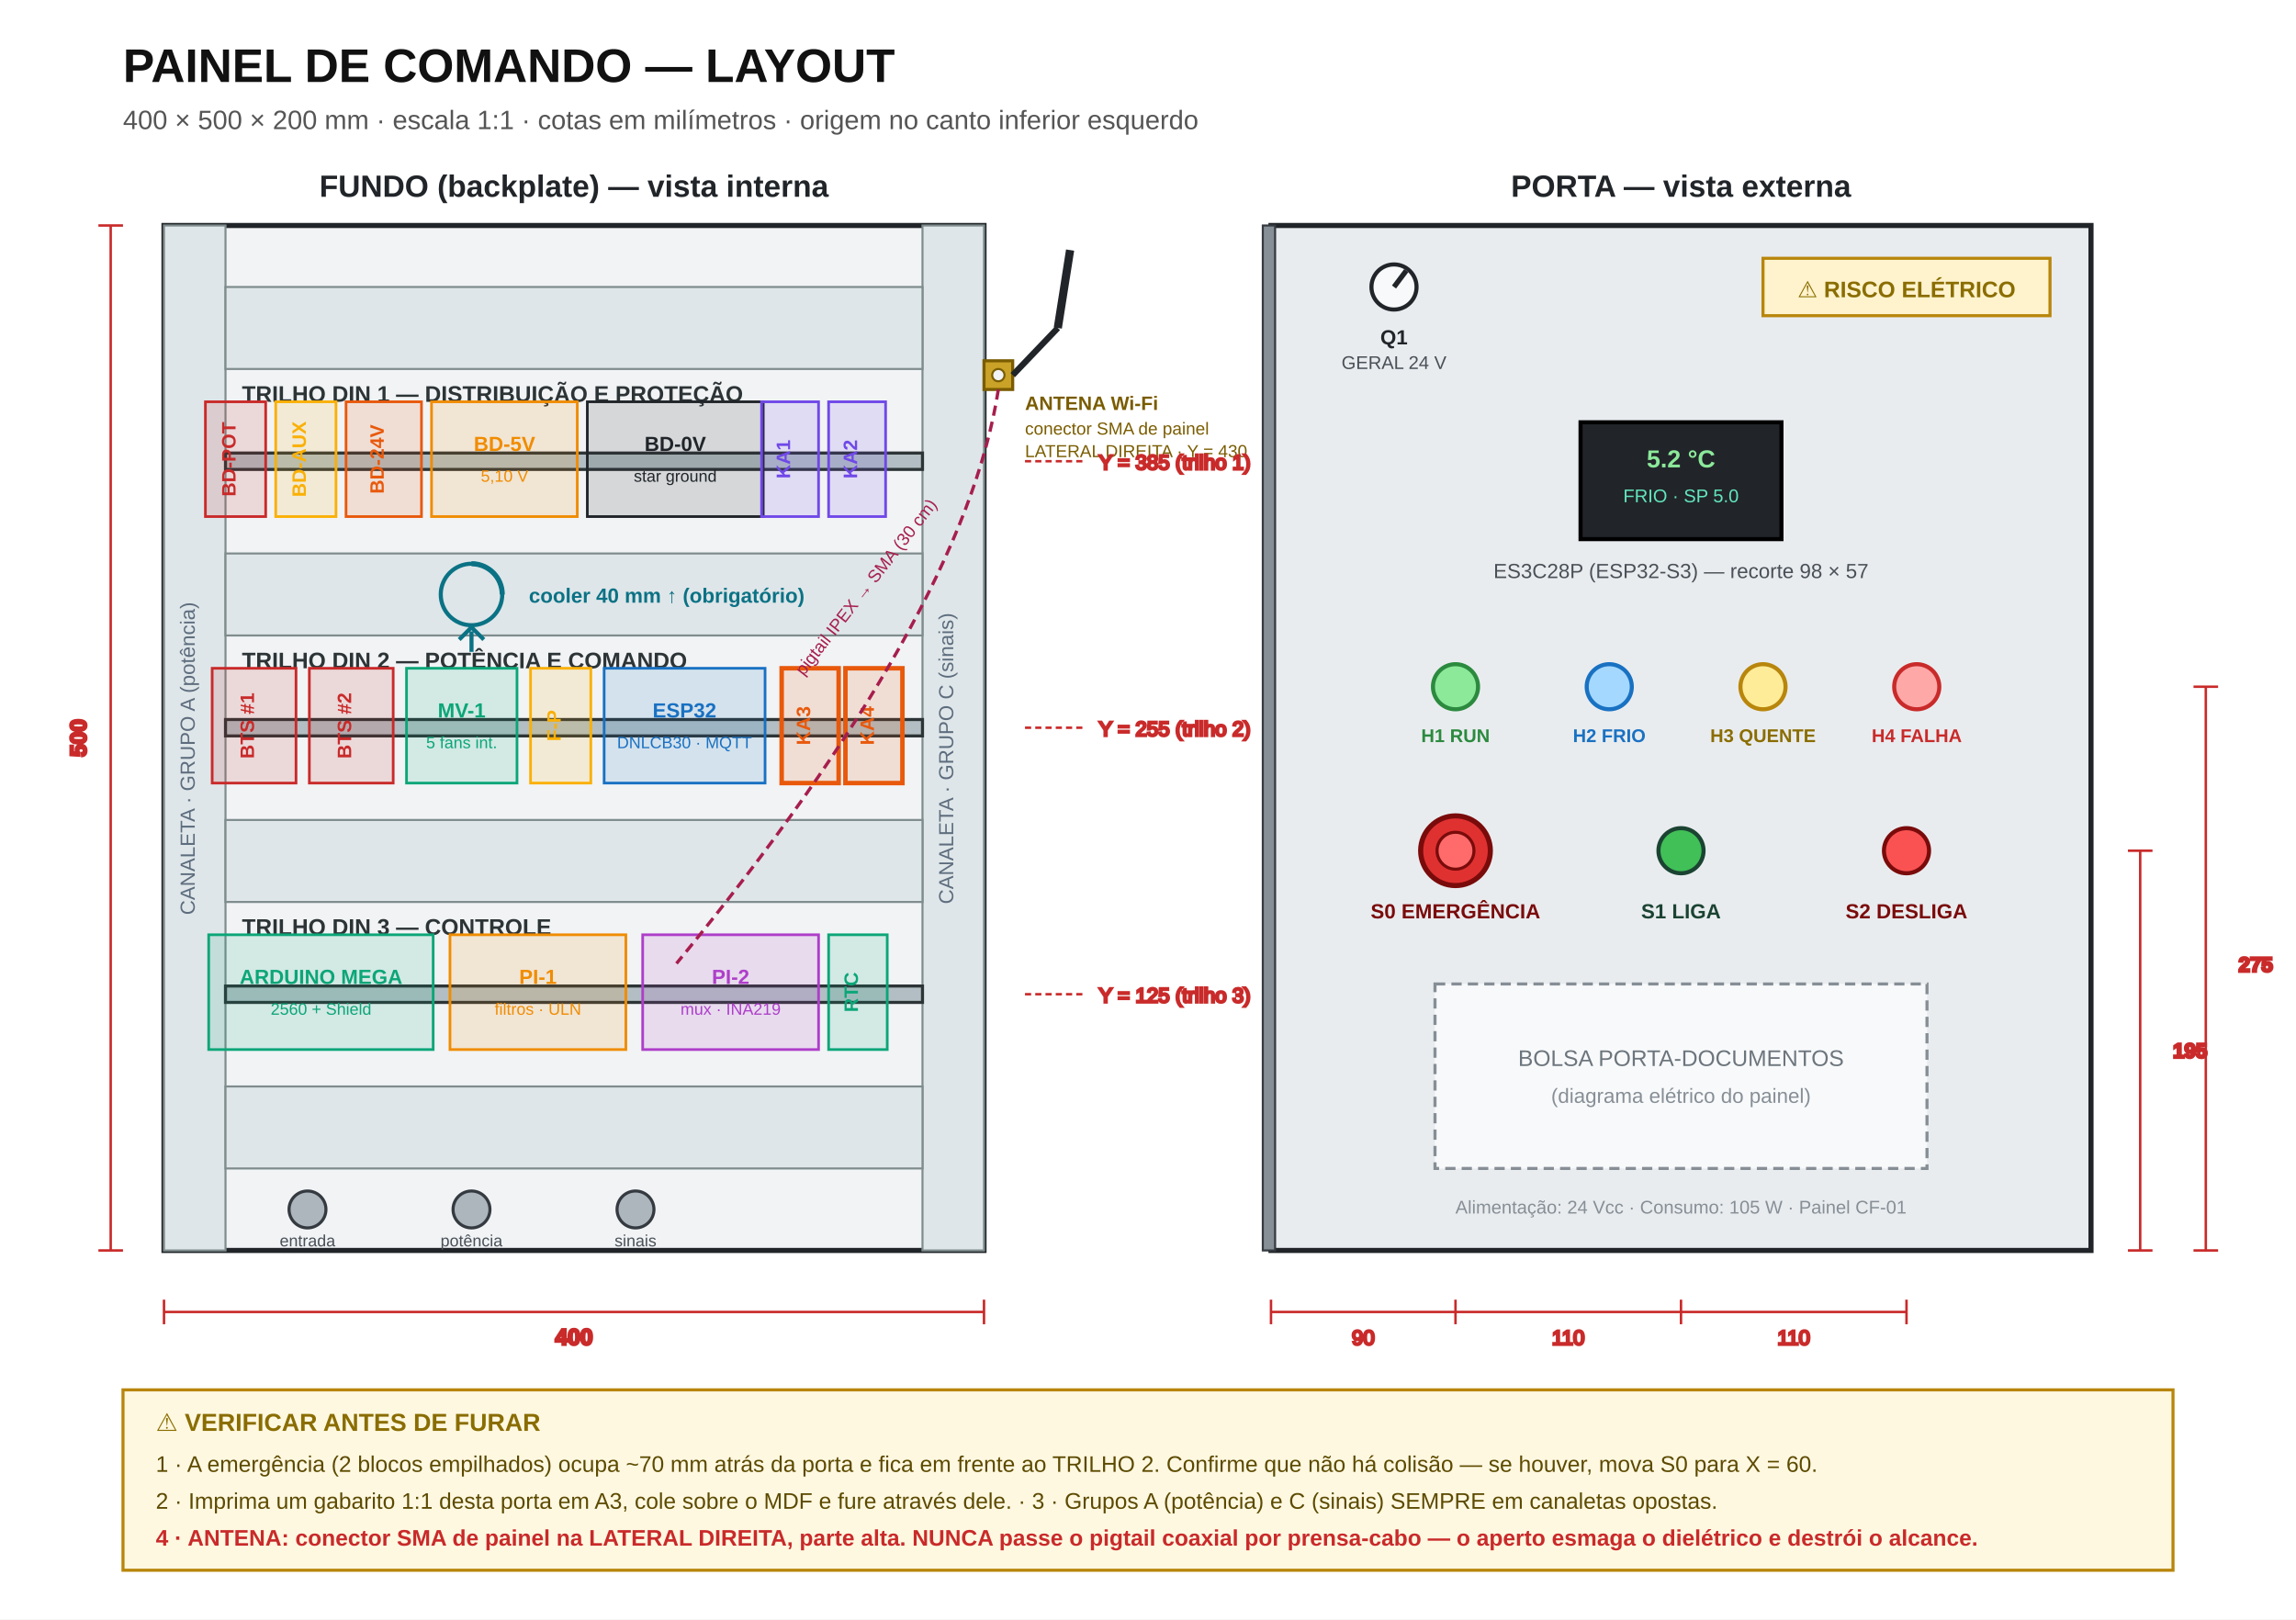
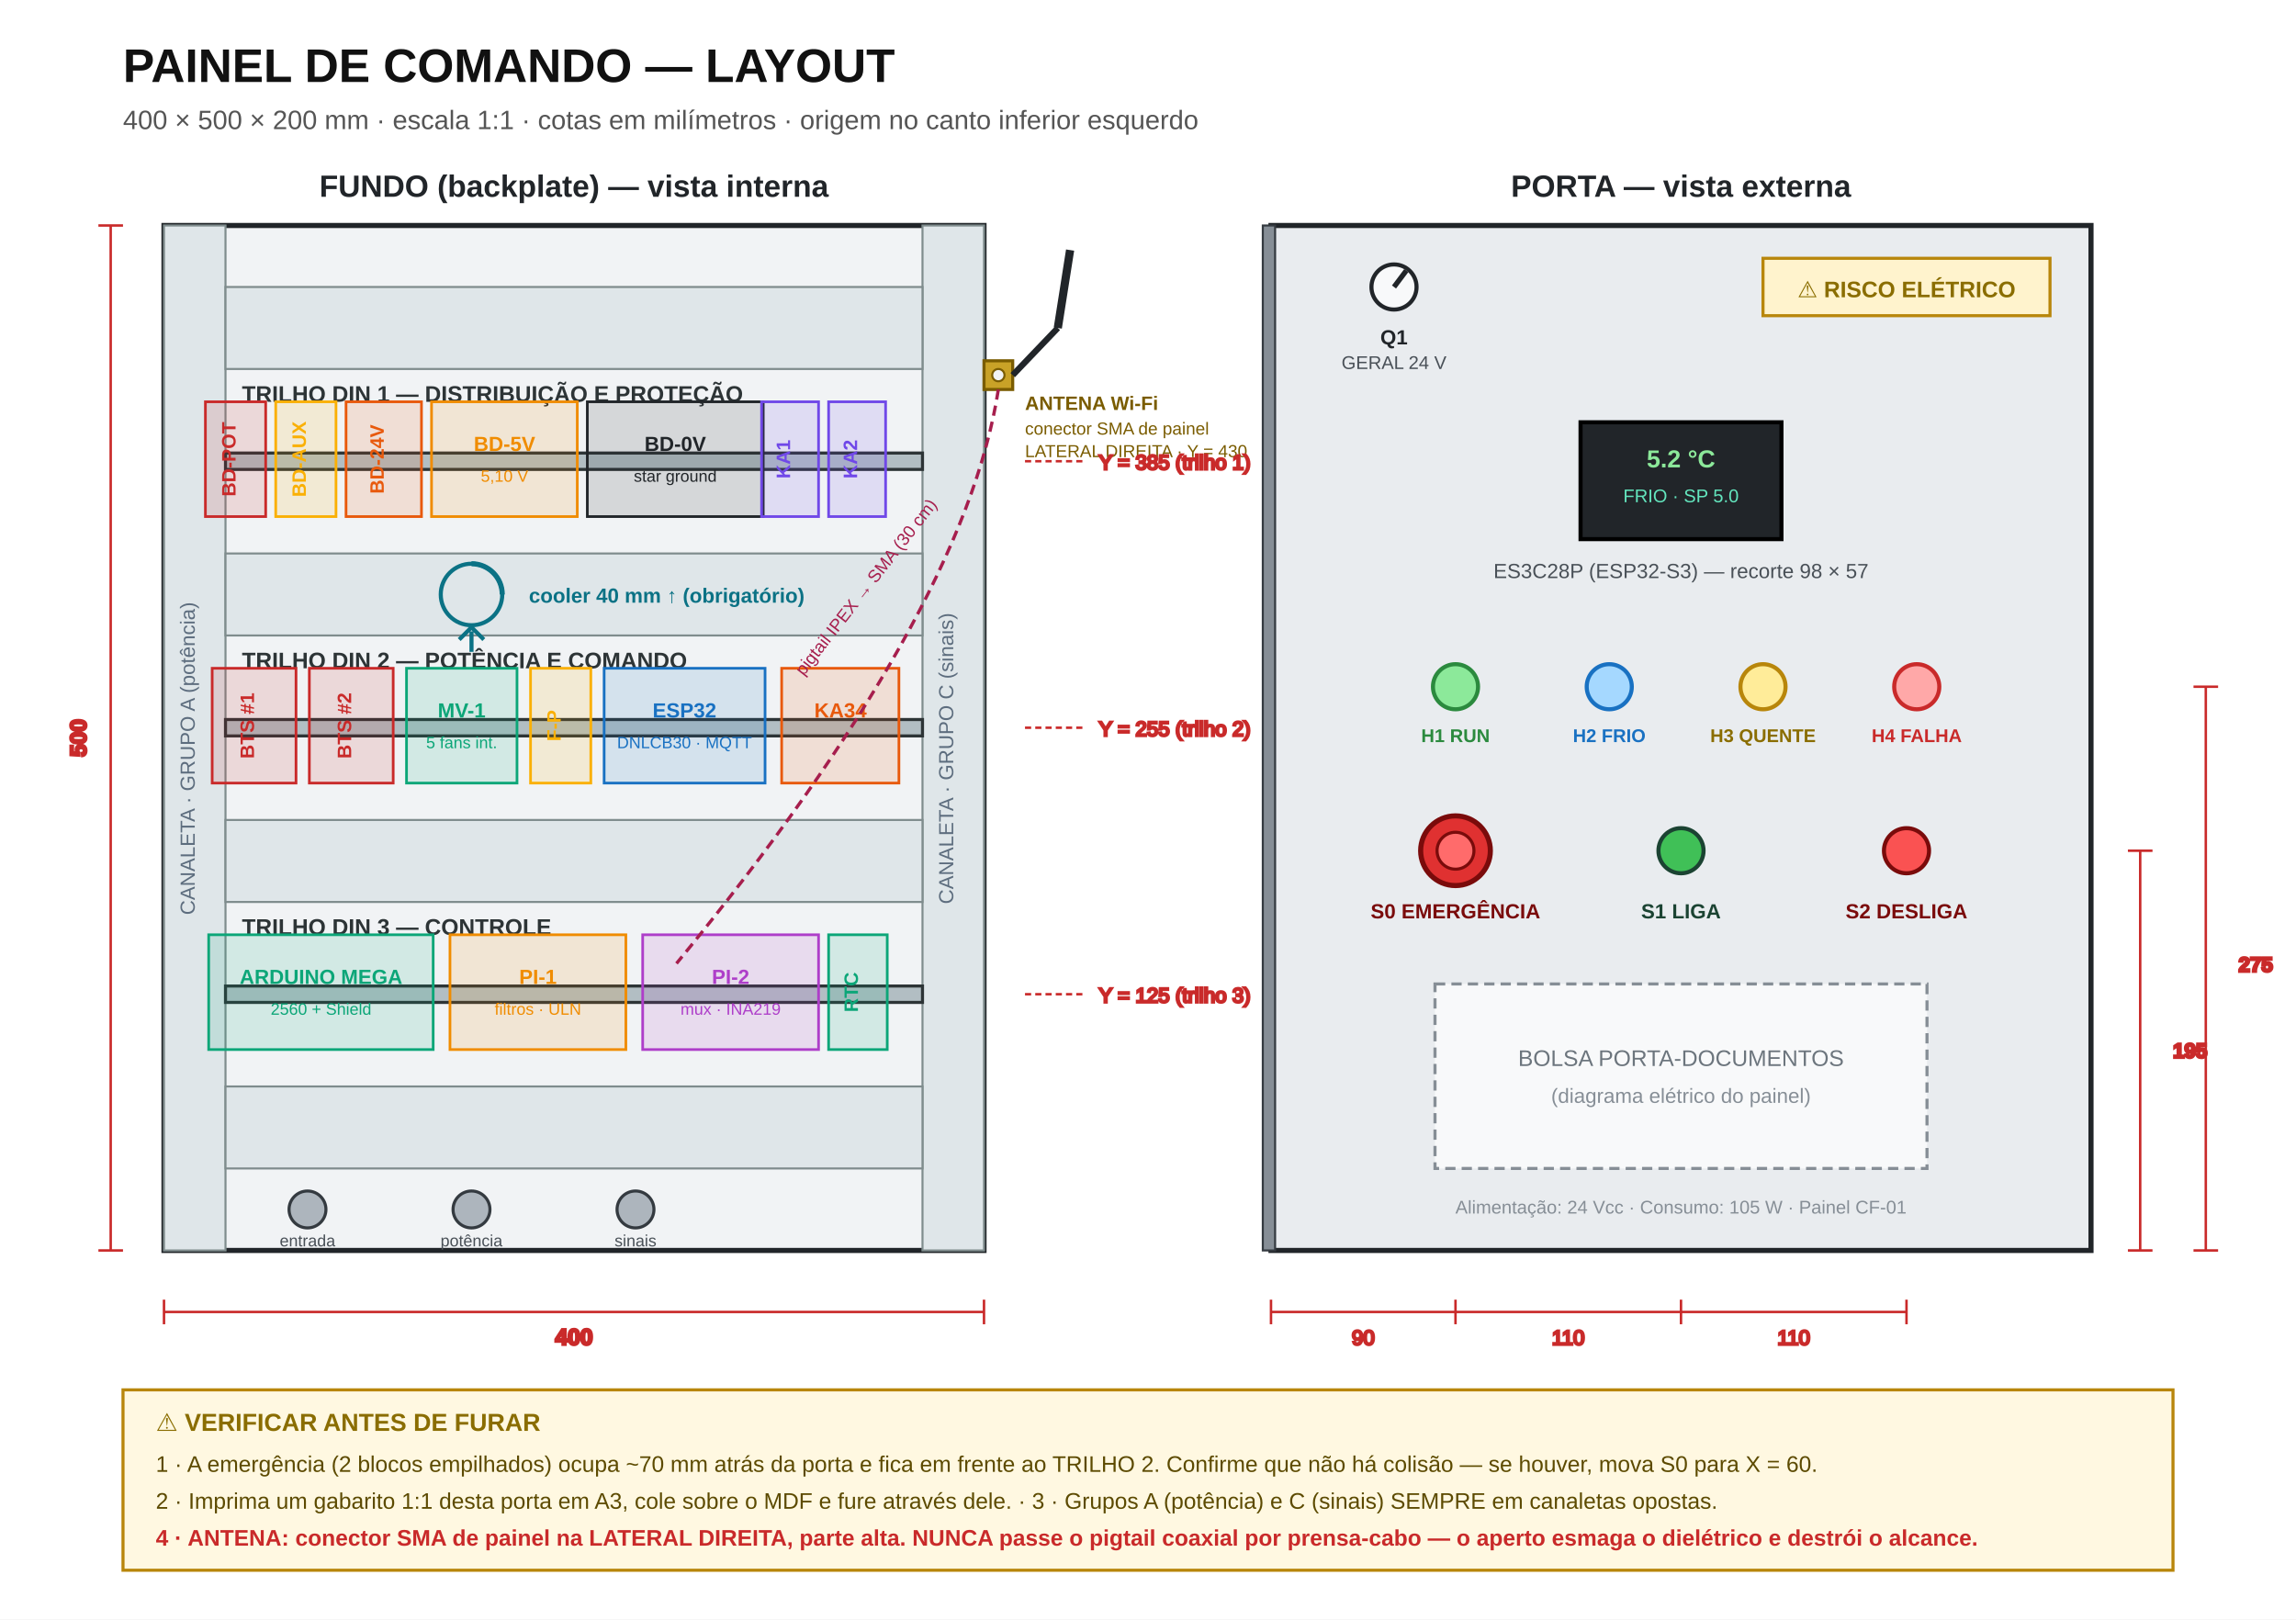
<svg xmlns="http://www.w3.org/2000/svg" viewBox="0 0 1120 790" width="1120" height="790" font-family="Segoe UI, Arial, sans-serif">
  <rect width="1120" height="790" fill="#ffffff" />
  <text x="60" y="40" font-size="23" font-weight="700" fill="#111">PAINEL DE COMANDO — LAYOUT</text>
  <text x="60" y="63" font-size="13" fill="#555">400 × 500 × 200 mm · escala 1:1 · cotas em milímetros · origem no canto inferior esquerdo</text>
  <text x="280" y="96" font-size="15" font-weight="700" fill="#212529" text-anchor="middle">FUNDO (backplate) — vista interna</text>
  <text x="820" y="96" font-size="15" font-weight="700" fill="#212529" text-anchor="middle">PORTA — vista externa</text>
  <rect x="80" y="110" width="400" height="500" fill="#f1f3f5" stroke="#212529" stroke-width="2.5" />
  <rect x="80" y="110" width="30" height="500" fill="#dfe6e9" stroke="#7f8c8d" stroke-width="1" />
  <rect x="450" y="110" width="30" height="500" fill="#dfe6e9" stroke="#7f8c8d" stroke-width="1" />
  <text x="95" y="370" font-size="10" fill="#5d6d7e" text-anchor="middle" transform="rotate(-90 95 370)">CANALETA · GRUPO A (potência)</text>
  <text x="465" y="370" font-size="10" fill="#5d6d7e" text-anchor="middle" transform="rotate(-90 465 370)">CANALETA · GRUPO C (sinais)</text>
  <g fill="#dfe6e9" stroke="#7f8c8d" stroke-width="1">
    <rect x="110" y="140" width="340" height="40" />
    <rect x="110" y="270" width="340" height="40" />
    <rect x="110" y="400" width="340" height="40" />
    <rect x="110" y="530" width="340" height="40" />
  </g>
  <rect x="110" y="221" width="340" height="8" fill="#b2bec3" stroke="#2d3436" stroke-width="1.5" />
  <text x="118" y="196" font-size="11" font-weight="700" fill="#2d3436">TRILHO DIN 1 — DISTRIBUIÇÃO E PROTEÇÃO</text>
  <g data-gerado="trilho1">
    <rect x="100.2" y="196" width="29.4" height="56" fill="#c92a2a22" stroke="#c92a2a" stroke-width="1.3" />
    <text x="114.9" y="224" font-size="9.5" font-weight="700" fill="#c92a2a" text-anchor="middle" transform="rotate(-90 114.9 224)">BD-POT</text>
    <rect x="134.5" y="196" width="29.4" height="56" fill="#fab00522" stroke="#fab005" stroke-width="1.3" />
    <text x="149.2" y="224" font-size="9.5" font-weight="700" fill="#fab005" text-anchor="middle" transform="rotate(-90 149.2 224)">BD-AUX</text>
    <rect x="168.8" y="196" width="36.8" height="56" fill="#e8590c22" stroke="#e8590c" stroke-width="1.3" />
    <text x="187.2" y="224" font-size="9.5" font-weight="700" fill="#e8590c" text-anchor="middle" transform="rotate(-90 187.2 224)">BD-24V</text>
    <rect x="210.5" y="196" width="71.1" height="56" fill="#f08c0022" stroke="#f08c00" stroke-width="1.3" />
    <text x="246.1" y="220" font-size="10" font-weight="700" fill="#f08c00" text-anchor="middle">BD-5V</text>
    <text x="246.1" y="235" font-size="8" fill="#f08c00" text-anchor="middle">5,10 V</text>
    <rect x="286.5" y="196" width="85.8" height="56" fill="#21252922" stroke="#212529" stroke-width="1.3" />
    <text x="329.4" y="220" font-size="10" font-weight="700" fill="#212529" text-anchor="middle">BD-0V</text>
    <text x="329.4" y="235" font-size="8" fill="#212529" text-anchor="middle">star ground</text>
    <rect x="371.5" y="196" width="27.8" height="56" fill="#7048e822" stroke="#7048e8" stroke-width="1.3" />
    <text x="385.4" y="224" font-size="9.5" font-weight="700" fill="#7048e8" text-anchor="middle" transform="rotate(-90 385.4 224)">KA1</text>
    <rect x="404.2" y="196" width="27.8" height="56" fill="#7048e822" stroke="#7048e8" stroke-width="1.3" />
    <text x="418.1" y="224" font-size="9.5" font-weight="700" fill="#7048e8" text-anchor="middle" transform="rotate(-90 418.1 224)">KA2</text>
  </g>
  <rect x="110" y="351" width="340" height="8" fill="#b2bec3" stroke="#2d3436" stroke-width="1.5" />
  <text x="118" y="326" font-size="11" font-weight="700" fill="#2d3436">TRILHO DIN 2 — POTÊNCIA E COMANDO</text>
  <g data-gerado="trilho2">
    <rect x="103.5" y="326" width="40.9" height="56" fill="#c92a2a22" stroke="#c92a2a" stroke-width="1.3" />
    <text x="123.9" y="354" font-size="9.5" font-weight="700" fill="#c92a2a" text-anchor="middle" transform="rotate(-90 123.9 354)">BTS #1</text>
    <rect x="150.9" y="326" width="40.9" height="56" fill="#c92a2a22" stroke="#c92a2a" stroke-width="1.3" />
    <text x="171.3" y="354" font-size="9.5" font-weight="700" fill="#c92a2a" text-anchor="middle" transform="rotate(-90 171.3 354)">BTS #2</text>
    <rect x="198.3" y="326" width="53.9" height="56" fill="#0ca67822" stroke="#0ca678" stroke-width="1.3" />
    <text x="225.2" y="350" font-size="10" font-weight="700" fill="#0ca678" text-anchor="middle">MV-1</text>
    <text x="225.2" y="365" font-size="8" fill="#0ca678" text-anchor="middle">5 fans int.</text>
    <rect x="258.8" y="326" width="29.4" height="56" fill="#fab00522" stroke="#fab005" stroke-width="1.3" />
    <text x="273.5" y="354" font-size="9.5" font-weight="700" fill="#fab005" text-anchor="middle" transform="rotate(-90 273.5 354)">F-P</text>
    <rect x="294.7" y="326" width="78.5" height="56" fill="#1971c222" stroke="#1971c2" stroke-width="1.3" />
    <text x="333.9" y="350" font-size="10" font-weight="700" fill="#1971c2" text-anchor="middle">ESP32</text>
    <text x="333.9" y="365" font-size="8" fill="#1971c2" text-anchor="middle">DNLCB30 · MQTT</text>
-     <rect x="381.3" y="326" width="27.8" height="56" fill="#e8590c22" stroke="#e8590c" stroke-width="2.2" />
-     <text x="395.2" y="354" font-size="9.5" font-weight="700" fill="#e8590c" text-anchor="middle" transform="rotate(-90 395.2 354)">KA3</text>
-     <rect x="412.4" y="326" width="27.8" height="56" fill="#e8590c22" stroke="#e8590c" stroke-width="2.2" />
-     <text x="426.3" y="354" font-size="9.5" font-weight="700" fill="#e8590c" text-anchor="middle" transform="rotate(-90 426.3 354)">KA4</text>
+     <rect x="381.3" y="326" width="57.2" height="56" fill="#e8590c22" stroke="#e8590c" stroke-width="1.3" />
+     <text x="410.0" y="350" font-size="10" font-weight="700" fill="#e8590c" text-anchor="middle">KA34</text>
  </g>
  <circle cx="230" cy="290" r="15" fill="none" stroke="#0b7285" stroke-width="2" />
  <path d="M230 275 A15 15 0 0 1 245 290" fill="none" stroke="#0b7285" stroke-width="2.5" />
  <path d="M230 308 L230 318 M224 312 L230 306 L236 312" stroke="#0b7285" stroke-width="2" fill="none" />
  <text x="258" y="294" font-size="10" font-weight="700" fill="#0b7285">cooler 40 mm ↑ (obrigatório)</text>
  <rect x="110" y="481" width="340" height="8" fill="#b2bec3" stroke="#2d3436" stroke-width="1.5" />
  <text x="118" y="456" font-size="11" font-weight="700" fill="#2d3436">TRILHO DIN 3 — CONTROLE</text>
  <g data-gerado="trilho3">
    <rect x="101.8" y="456" width="109.5" height="56" fill="#0ca67822" stroke="#0ca678" stroke-width="1.3" />
    <text x="156.6" y="480" font-size="10" font-weight="700" fill="#0ca678" text-anchor="middle">ARDUINO MEGA</text>
    <text x="156.6" y="495" font-size="8" fill="#0ca678" text-anchor="middle">2560 + Shield</text>
    <rect x="219.5" y="456" width="85.8" height="56" fill="#f08c0022" stroke="#f08c00" stroke-width="1.3" />
    <text x="262.4" y="480" font-size="10" font-weight="700" fill="#f08c00" text-anchor="middle">PI-1</text>
    <text x="262.4" y="495" font-size="8" fill="#f08c00" text-anchor="middle">filtros · ULN</text>
    <rect x="313.5" y="456" width="85.8" height="56" fill="#ae3ec922" stroke="#ae3ec9" stroke-width="1.3" />
    <text x="356.4" y="480" font-size="10" font-weight="700" fill="#ae3ec9" text-anchor="middle">PI-2</text>
    <text x="356.4" y="495" font-size="8" fill="#ae3ec9" text-anchor="middle">mux · INA219</text>
    <rect x="404.2" y="456" width="28.6" height="56" fill="#0ca67822" stroke="#0ca678" stroke-width="1.3" />
    <text x="418.5" y="484" font-size="9.5" font-weight="700" fill="#0ca678" text-anchor="middle" transform="rotate(-90 418.5 484)">RTC</text>
  </g>
  <g>
    <circle cx="150" cy="590" r="9" fill="#adb5bd" stroke="#343a40" stroke-width="1.5" />
    <circle cx="230" cy="590" r="9" fill="#adb5bd" stroke="#343a40" stroke-width="1.5" />
    <circle cx="310" cy="590" r="9" fill="#adb5bd" stroke="#343a40" stroke-width="1.5" />
    <text x="150" y="608" font-size="8" fill="#495057" text-anchor="middle">entrada</text>
    <text x="230" y="608" font-size="8" fill="#495057" text-anchor="middle">potência</text>
    <text x="310" y="608" font-size="8" fill="#495057" text-anchor="middle">sinais</text>
  </g>
  <g>
    <rect x="480" y="176" width="14" height="14" fill="#c9a227" stroke="#7a5c00" stroke-width="1.5" />
    <circle cx="487" cy="183" r="3" fill="#f1f3f5" stroke="#7a5c00" stroke-width="1" />
    <line x1="494" y1="183" x2="516" y2="160" stroke="#212529" stroke-width="3" />
    <line x1="516" y1="160" x2="522" y2="122" stroke="#212529" stroke-width="4" />
    <text x="500" y="200" font-size="9.5" font-weight="700" fill="#7a5c00">ANTENA Wi-Fi</text>
    <text x="500" y="212" font-size="8.5" fill="#7a5c00">conector SMA de painel</text>
    <text x="500" y="223" font-size="8.5" fill="#7a5c00">LATERAL DIREITA · Y = 430</text>
    <path d="M487 190 Q470 300 330 470" fill="none" stroke="#a61e4d" stroke-width="1.6" stroke-dasharray="5 3" />
    <text x="392" y="330" font-size="8.5" fill="#a61e4d" transform="rotate(-52 392 330)">pigtail IPEX → SMA (30 cm)</text>
  </g>
  <g stroke="#c92a2a" stroke-width="1.2" fill="#c92a2a" font-size="11">
    <line x1="54" y1="110" x2="54" y2="610" />
    <line x1="48" y1="110" x2="60" y2="110" />
    <line x1="48" y1="610" x2="60" y2="610" />
    <text x="42" y="360" text-anchor="middle" font-weight="700" transform="rotate(-90 42 360)">500</text>
    <line x1="80" y1="640" x2="480" y2="640" />
    <line x1="80" y1="634" x2="80" y2="646" />
    <line x1="480" y1="634" x2="480" y2="646" />
    <text x="280" y="656" text-anchor="middle" font-weight="700">400</text>
    <line x1="500" y1="225" x2="530" y2="225" stroke-dasharray="3 2" />
    <text x="536" y="229" font-size="10">Y = 385 (trilho 1)</text>
    <line x1="500" y1="355" x2="530" y2="355" stroke-dasharray="3 2" />
    <text x="536" y="359" font-size="10">Y = 255 (trilho 2)</text>
    <line x1="500" y1="485" x2="530" y2="485" stroke-dasharray="3 2" />
    <text x="536" y="489" font-size="10">Y = 125 (trilho 3)</text>
  </g>
  <rect x="620" y="110" width="400" height="500" fill="#e9ecef" stroke="#212529" stroke-width="2.5" />
  <rect x="616" y="110" width="6" height="500" fill="#868e96" stroke="#343a40" stroke-width="1" />
  <circle cx="680" cy="140" r="11" fill="#f8f9fa" stroke="#212529" stroke-width="2" />
  <line x1="680" y1="140" x2="686" y2="132" stroke="#212529" stroke-width="2.5" />
  <text x="680" y="168" font-size="10" font-weight="700" fill="#212529" text-anchor="middle">Q1</text>
  <text x="680" y="180" font-size="9" fill="#495057" text-anchor="middle">GERAL 24 V</text>
  <rect x="860" y="126" width="140" height="28" fill="#fff3cd" stroke="#b8860b" stroke-width="1.5" />
  <text x="930" y="145" font-size="11" font-weight="700" fill="#8a6d00" text-anchor="middle">⚠ RISCO ELÉTRICO</text>
  <rect x="771" y="206" width="98" height="57" fill="#212529" stroke="#000" stroke-width="2" />
  <text x="820" y="228" font-size="12" font-weight="700" fill="#8ce99a" text-anchor="middle">5.2 °C</text>
  <text x="820" y="245" font-size="9" fill="#63e6be" text-anchor="middle">FRIO · SP 5.0</text>
  <text x="820" y="282" font-size="10" fill="#495057" text-anchor="middle">ES3C28P (ESP32-S3) — recorte 98 × 57</text>
  <g>
    <circle cx="710" cy="335" r="11" fill="#8ce99a" stroke="#2b8a3e" stroke-width="2" />
    <text x="710" y="362" font-size="9" font-weight="700" fill="#2b8a3e" text-anchor="middle">H1 RUN</text>
    <circle cx="785" cy="335" r="11" fill="#a5d8ff" stroke="#1971c2" stroke-width="2" />
    <text x="785" y="362" font-size="9" font-weight="700" fill="#1971c2" text-anchor="middle">H2 FRIO</text>
    <circle cx="860" cy="335" r="11" fill="#ffec99" stroke="#b8860b" stroke-width="2" />
    <text x="860" y="362" font-size="9" font-weight="700" fill="#8a6d00" text-anchor="middle">H3 QUENTE</text>
    <circle cx="935" cy="335" r="11" fill="#ffa8a8" stroke="#c92a2a" stroke-width="2" />
    <text x="935" y="362" font-size="9" font-weight="700" fill="#c92a2a" text-anchor="middle">H4 FALHA</text>
  </g>
  <g>
    <circle cx="710" cy="415" r="17" fill="#e03131" stroke="#7a0b0b" stroke-width="2.5" />
    <circle cx="710" cy="415" r="9" fill="#ff6b6b" stroke="#7a0b0b" stroke-width="1.5" />
    <text x="710" y="448" font-size="10" font-weight="700" fill="#7a0b0b" text-anchor="middle">S0 EMERGÊNCIA</text>
    <circle cx="820" cy="415" r="11" fill="#40c057" stroke="#1b4332" stroke-width="2" />
    <text x="820" y="448" font-size="10" font-weight="700" fill="#1b4332" text-anchor="middle">S1 LIGA</text>
    <circle cx="930" cy="415" r="11" fill="#fa5252" stroke="#7a0b0b" stroke-width="2" />
    <text x="930" y="448" font-size="10" font-weight="700" fill="#7a0b0b" text-anchor="middle">S2 DESLIGA</text>
  </g>
  <rect x="700" y="480" width="240" height="90" fill="#f8f9fa" stroke="#868e96" stroke-width="1.5" stroke-dasharray="5 3" />
  <text x="820" y="520" font-size="11" fill="#6c757d" text-anchor="middle">BOLSA PORTA-DOCUMENTOS</text>
  <text x="820" y="538" font-size="10" fill="#868e96" text-anchor="middle">(diagrama elétrico do painel)</text>
  <text x="820" y="592" font-size="9" fill="#868e96" text-anchor="middle">Alimentação: 24 Vcc · Consumo: 105 W · Painel CF-01</text>
  <g stroke="#c92a2a" stroke-width="1.2" fill="#c92a2a" font-size="10">
    <line x1="620" y1="640" x2="710" y2="640" />
    <line x1="620" y1="634" x2="620" y2="646" />
    <line x1="710" y1="634" x2="710" y2="646" />
    <text x="665" y="656" text-anchor="middle">90</text>
    <line x1="710" y1="640" x2="820" y2="640" />
    <line x1="820" y1="634" x2="820" y2="646" />
    <text x="765" y="656" text-anchor="middle">110</text>
    <line x1="820" y1="640" x2="930" y2="640" />
    <line x1="930" y1="634" x2="930" y2="646" />
    <text x="875" y="656" text-anchor="middle">110</text>
    <line x1="1044" y1="415" x2="1044" y2="610" />
    <line x1="1038" y1="415" x2="1050" y2="415" />
    <line x1="1038" y1="610" x2="1050" y2="610" />
    <text x="1060" y="516" font-weight="700">195</text>
    <line x1="1076" y1="335" x2="1076" y2="610" />
    <line x1="1070" y1="335" x2="1082" y2="335" />
    <line x1="1070" y1="610" x2="1082" y2="610" />
    <text x="1092" y="474" font-weight="700">275</text>
  </g>
  <g font-size="12">
    <rect x="60" y="678" width="1000" height="88" fill="#fff8e1" stroke="#b8860b" stroke-width="1.5" />
    <text x="76" y="698" font-weight="700" fill="#8a6d00">⚠ VERIFICAR ANTES DE FURAR</text>
    <text x="76" y="718" font-size="11" fill="#5c4a00">1 · A emergência (2 blocos empilhados) ocupa ~70 mm atrás da porta e fica em frente ao TRILHO 2. Confirme que não há colisão — se houver, mova S0 para X = 60.</text>
    <text x="76" y="736" font-size="11" fill="#5c4a00">2 · Imprima um gabarito 1:1 desta porta em A3, cole sobre o MDF e fure através dele.  ·  3 · Grupos A (potência) e C (sinais) SEMPRE em canaletas opostas.</text>
    <text x="76" y="754" font-size="11" font-weight="700" fill="#c92a2a">4 · ANTENA: conector SMA de painel na LATERAL DIREITA, parte alta. NUNCA passe o pigtail coaxial por prensa-cabo — o aperto esmaga o dielétrico e destrói o alcance.</text>
  </g>
</svg>
